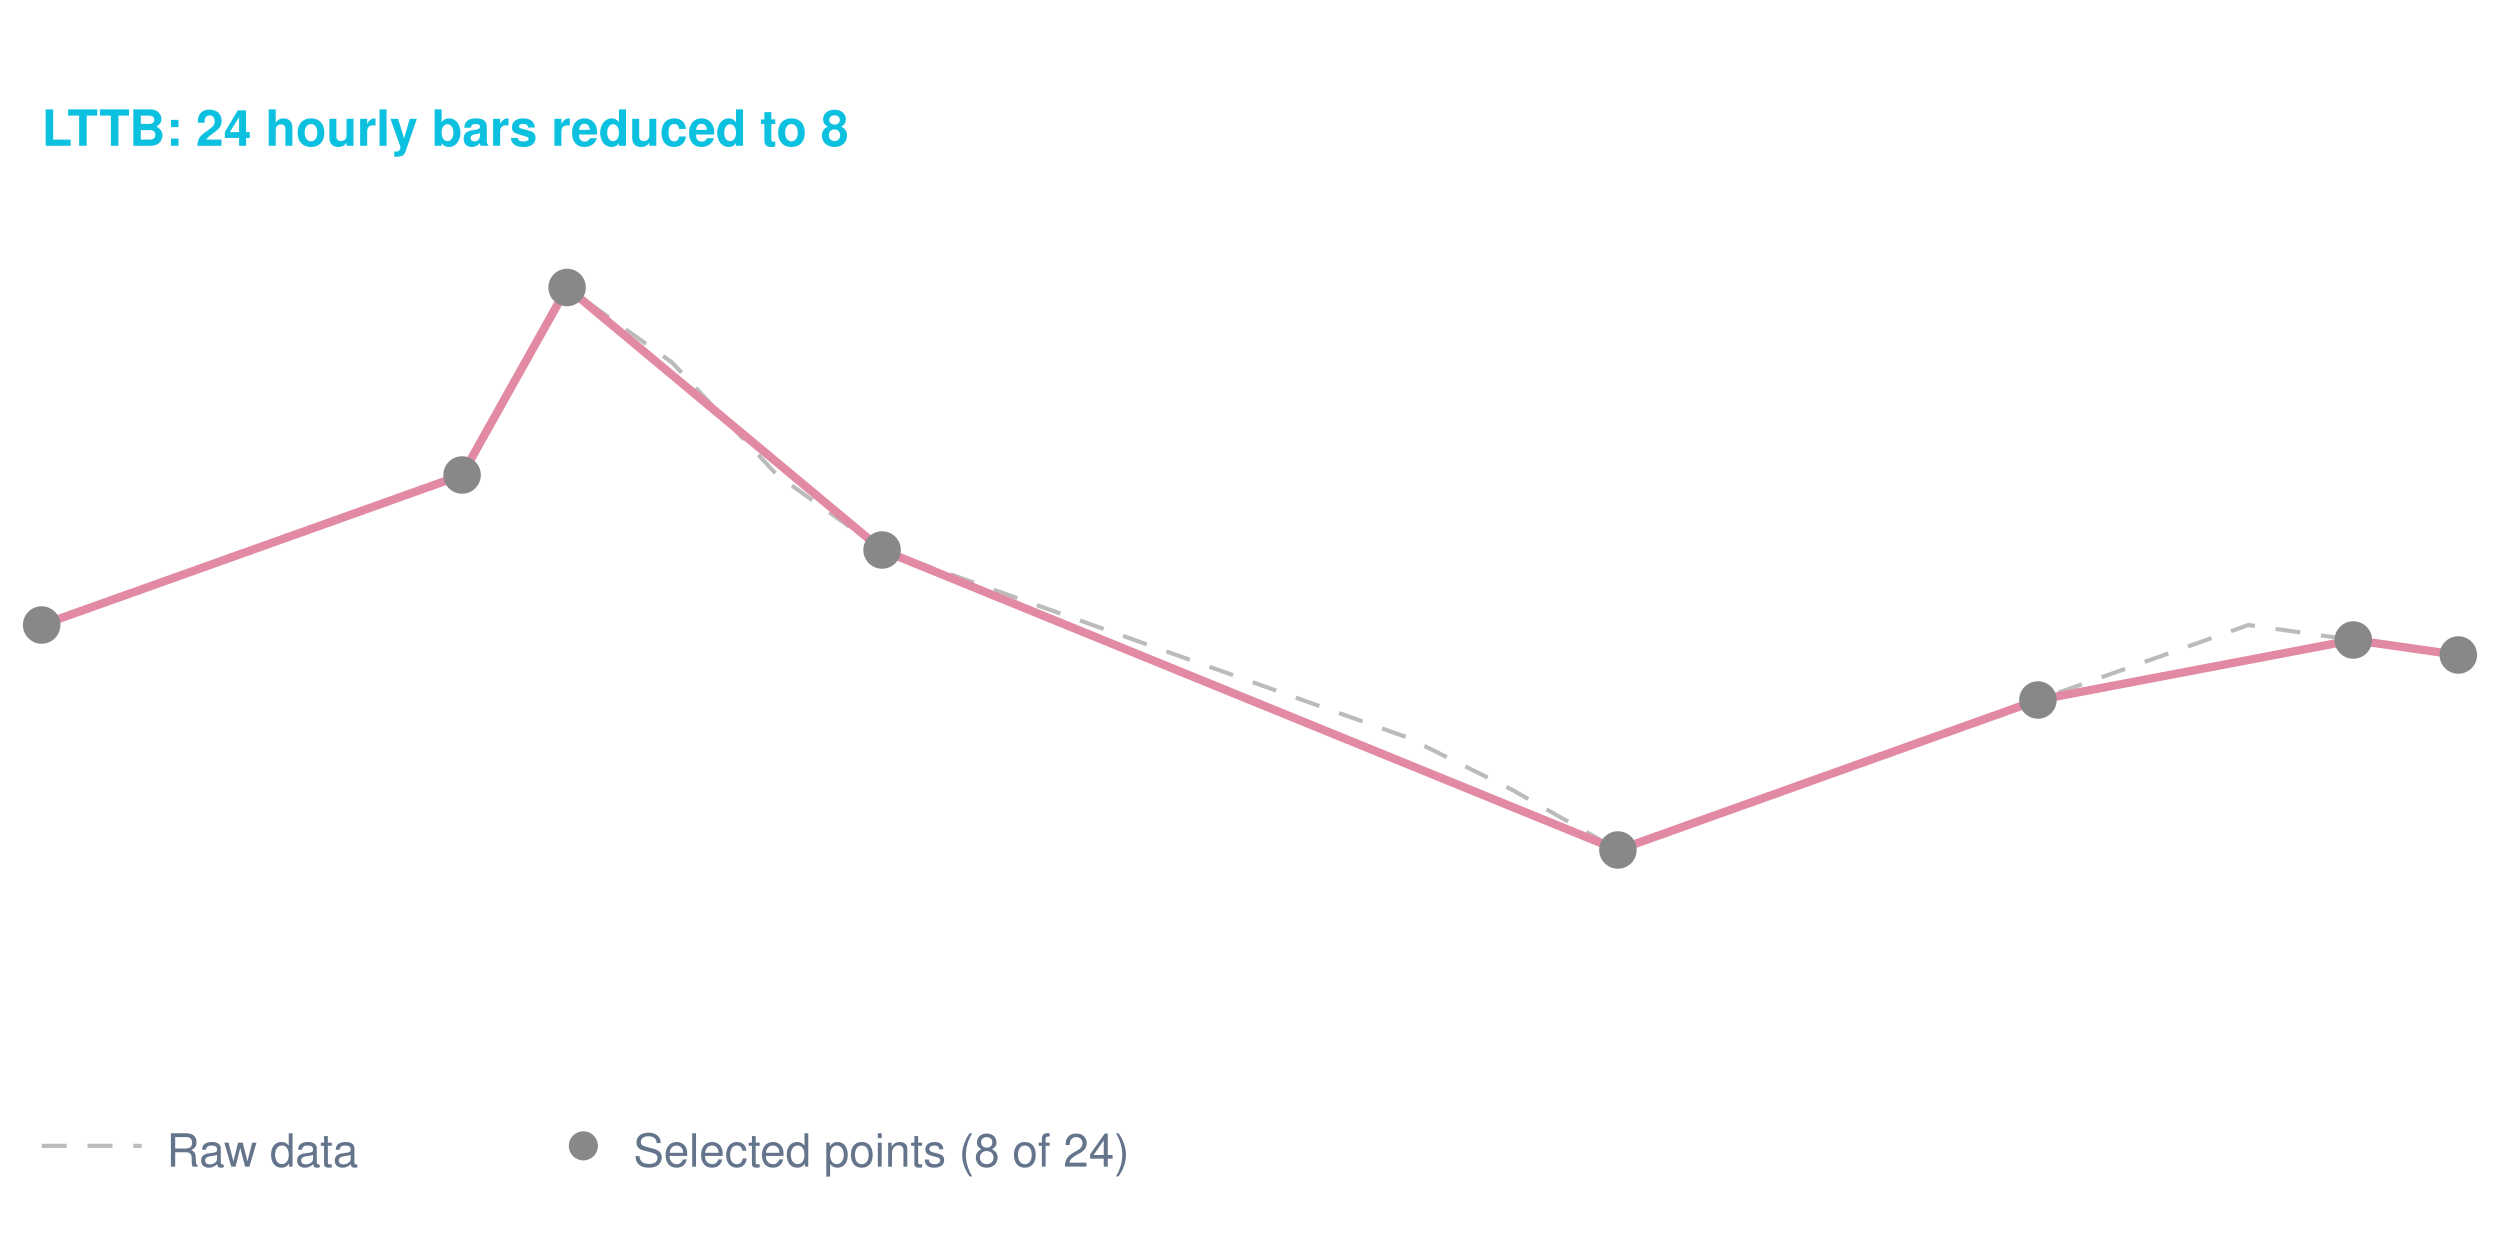
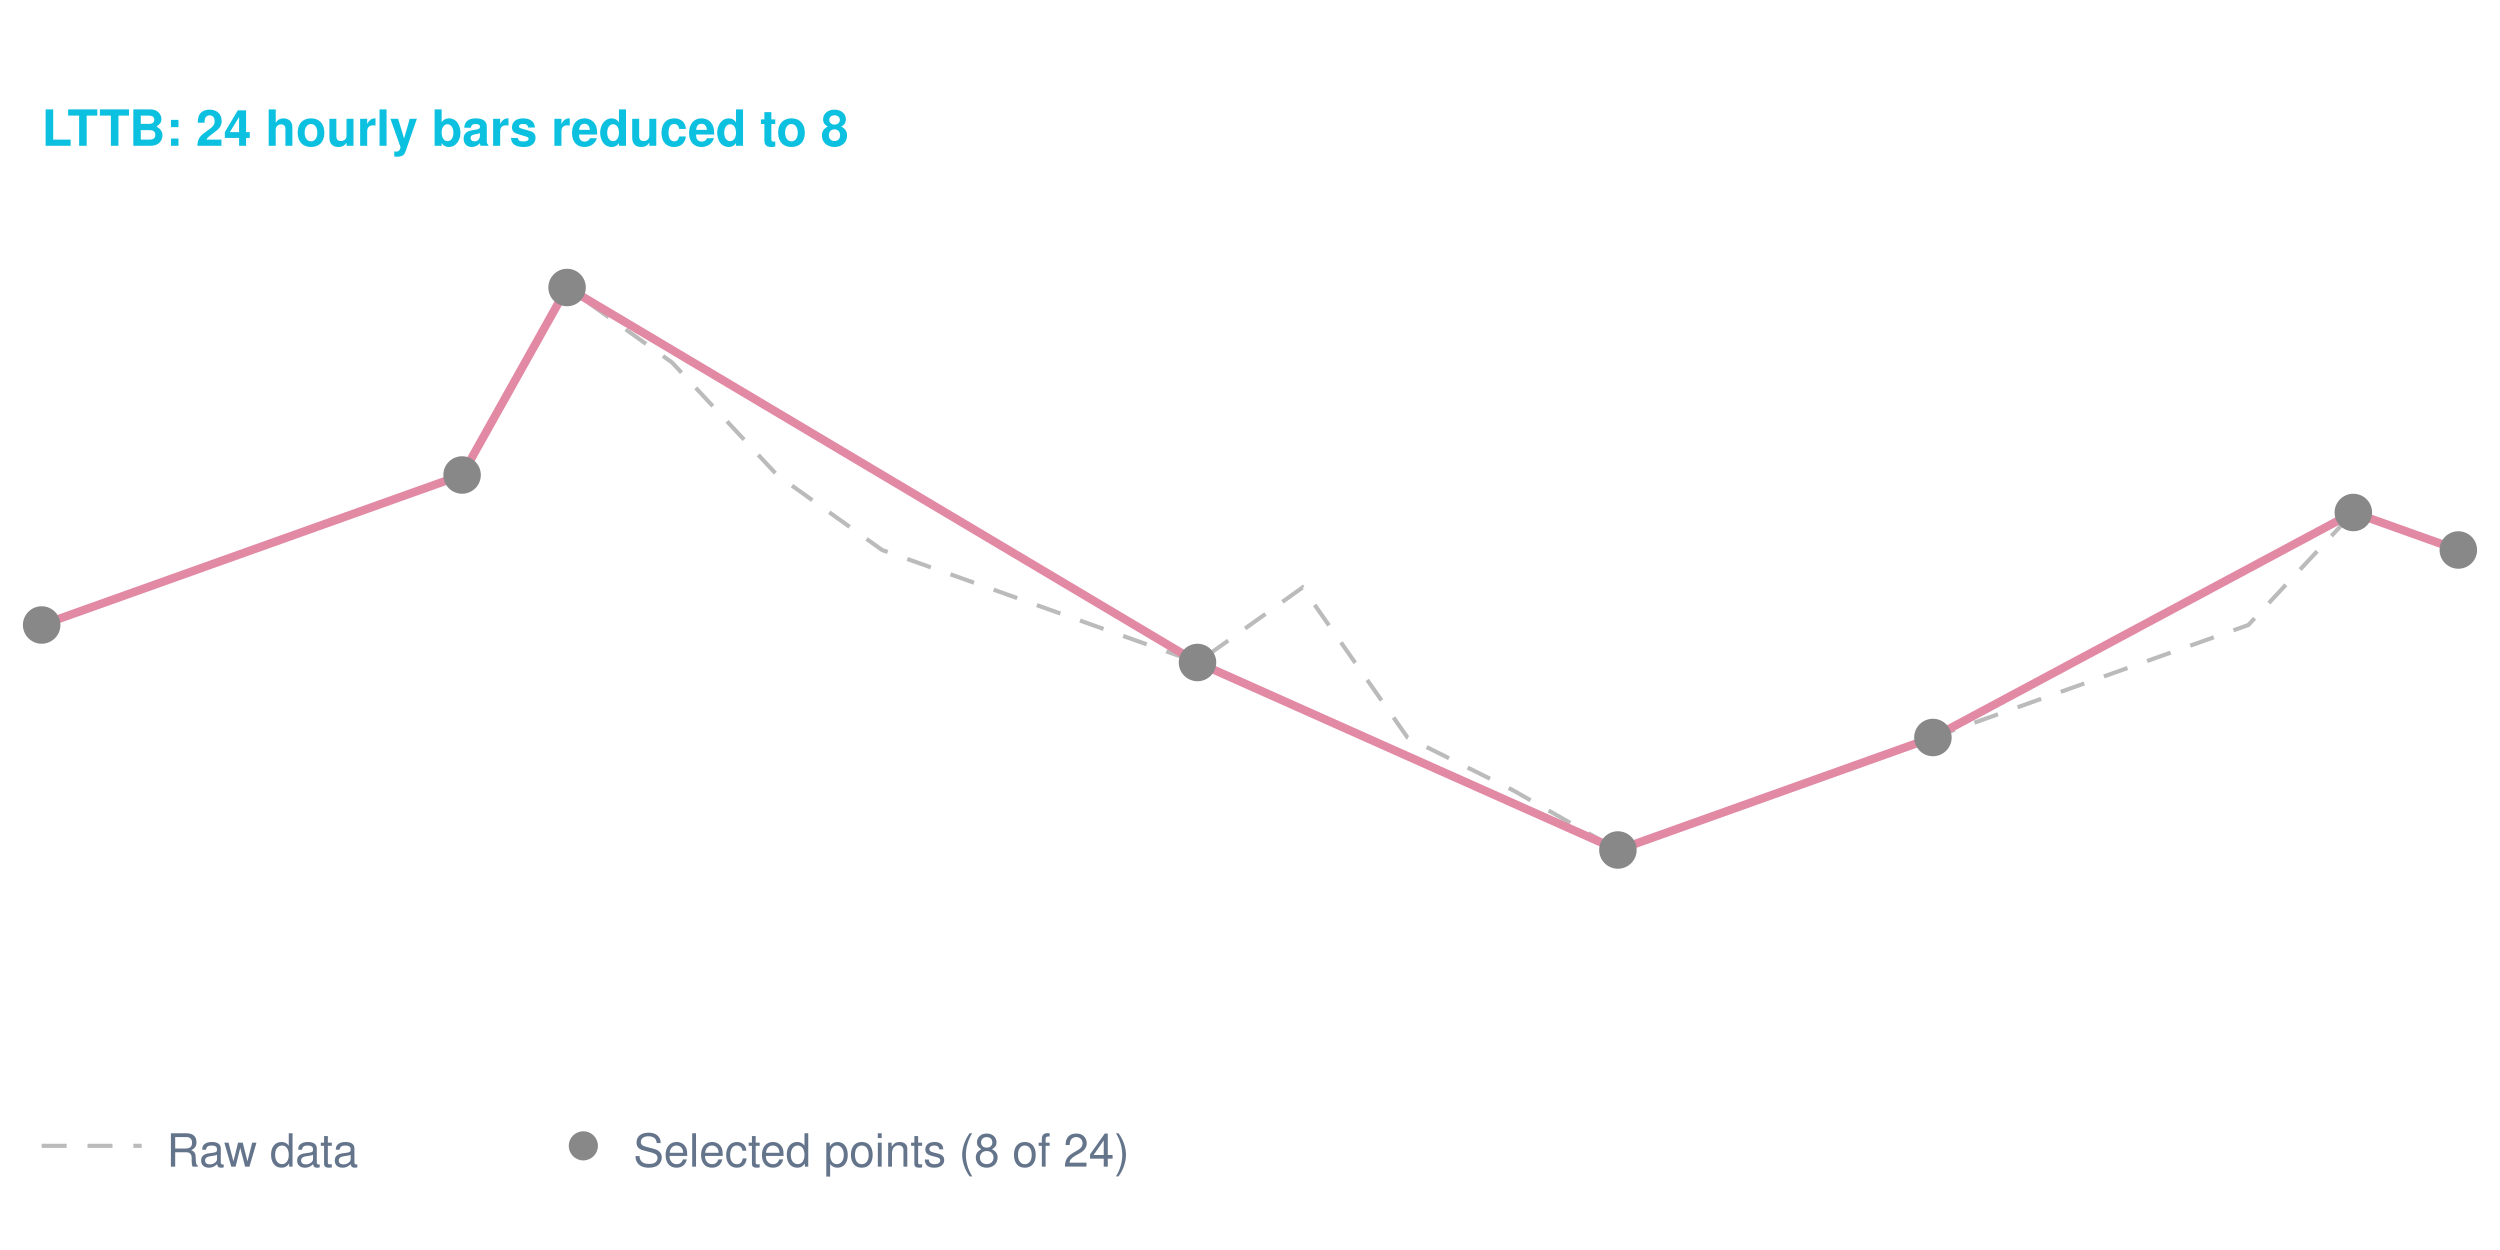
<svg xmlns="http://www.w3.org/2000/svg" viewBox="0 0 600 300" width="1400" height="700" font-family="-apple-system, BlinkMacSystemFont, 'Segoe UI', Helvetica, Arial, sans-serif" role="img">
  <style>
  .t { font-size: 12px; font-weight: 600; }
  .l { font-size: 11px; }
  .ref { stroke-width: 1.0; stroke-dasharray: 6 5; fill: none; }
  .bk { stroke-width: 0.8; stroke-dasharray: 2 3; }
  .t { fill: #0cc0df; }
  .l { fill: #64748b; }
  .ref { stroke: #bbb; }
  .bk { stroke: #5a9aa8; }
  .sep { stroke: #ccc; }
  @media (prefers-color-scheme: dark) {
    .t { fill: #0cc0df; }
    .l { fill: #b1b5d3; }
    .ref { stroke: #555; }
    .bk { stroke: #2a7a8a; }
    .sep { stroke: #3a3a3a; }
  }
</style>
  <text class="t" x="10" y="35">LTTB: 24 hourly bars reduced to 8</text>
-   <polyline class="ref" points="10.0,150.0 35.2,141.0 60.4,132.0 85.7,123.0 110.9,114.0 136.1,69.0 161.3,87.0 186.5,114.0 211.7,132.0 237.0,141.0 262.2,150.0 287.4,159.0 312.6,168.0 337.8,177.0 363.0,189.6 388.3,204.0 413.5,195.0 438.7,186.0 463.9,177.0 489.1,168.0 514.3,159.0 539.6,150.0 564.8,153.6 590.0,157.2" />
-   <polyline points="10.0,150.0 110.9,114.0 136.1,69.0 211.7,132.0 388.3,204.0 489.1,168.0 564.8,153.6 590.0,157.2" fill="none" stroke="#e289a4" stroke-width="2.0" />
+   <polyline class="ref" points="10.0,150.0 35.2,141.0 60.4,132.0 85.7,123.0 110.9,114.0 136.1,69.0 161.3,87.0 186.5,114.0 211.7,132.0 237.0,141.0 262.2,150.0 287.4,159.0 312.6,141.0 337.8,177.0 363.0,189.6 388.3,204.0 413.5,195.0 438.7,186.0 463.9,177.0 489.1,168.0 514.3,159.0 539.6,150.0 564.8,123.0 590.0,132.0" />
+   <polyline points="10.0,150.0 110.9,114.0 136.1,69.0 287.4,159.0 388.3,204.0 463.9,177.0 564.8,123.0 590.0,132.0" fill="none" stroke="#e289a4" stroke-width="2.0" />
  <circle cx="10.0" cy="150.0" r="4.5" fill="#888" />
  <circle cx="110.9" cy="114.0" r="4.5" fill="#888" />
  <circle cx="136.1" cy="69.0" r="4.5" fill="#888" />
-   <circle cx="211.7" cy="132.0" r="4.5" fill="#888" />
+   <circle cx="287.4" cy="159.0" r="4.5" fill="#888" />
  <circle cx="388.3" cy="204.0" r="4.5" fill="#888" />
-   <circle cx="489.1" cy="168.0" r="4.5" fill="#888" />
-   <circle cx="564.8" cy="153.6" r="4.5" fill="#888" />
-   <circle cx="590.0" cy="157.2" r="4.5" fill="#888" />
+   <circle cx="463.9" cy="177.0" r="4.5" fill="#888" />
+   <circle cx="564.8" cy="123.0" r="4.5" fill="#888" />
+   <circle cx="590.0" cy="132.0" r="4.5" fill="#888" />
  <line class="ref" x1="10" y1="275" x2="34" y2="275" />
  <text class="l" x="40" y="280">Raw data</text>
  <circle cx="140" cy="275" r="3.5" fill="#888" />
  <text class="l" x="152" y="280">Selected points (8 of 24)</text>
</svg>
